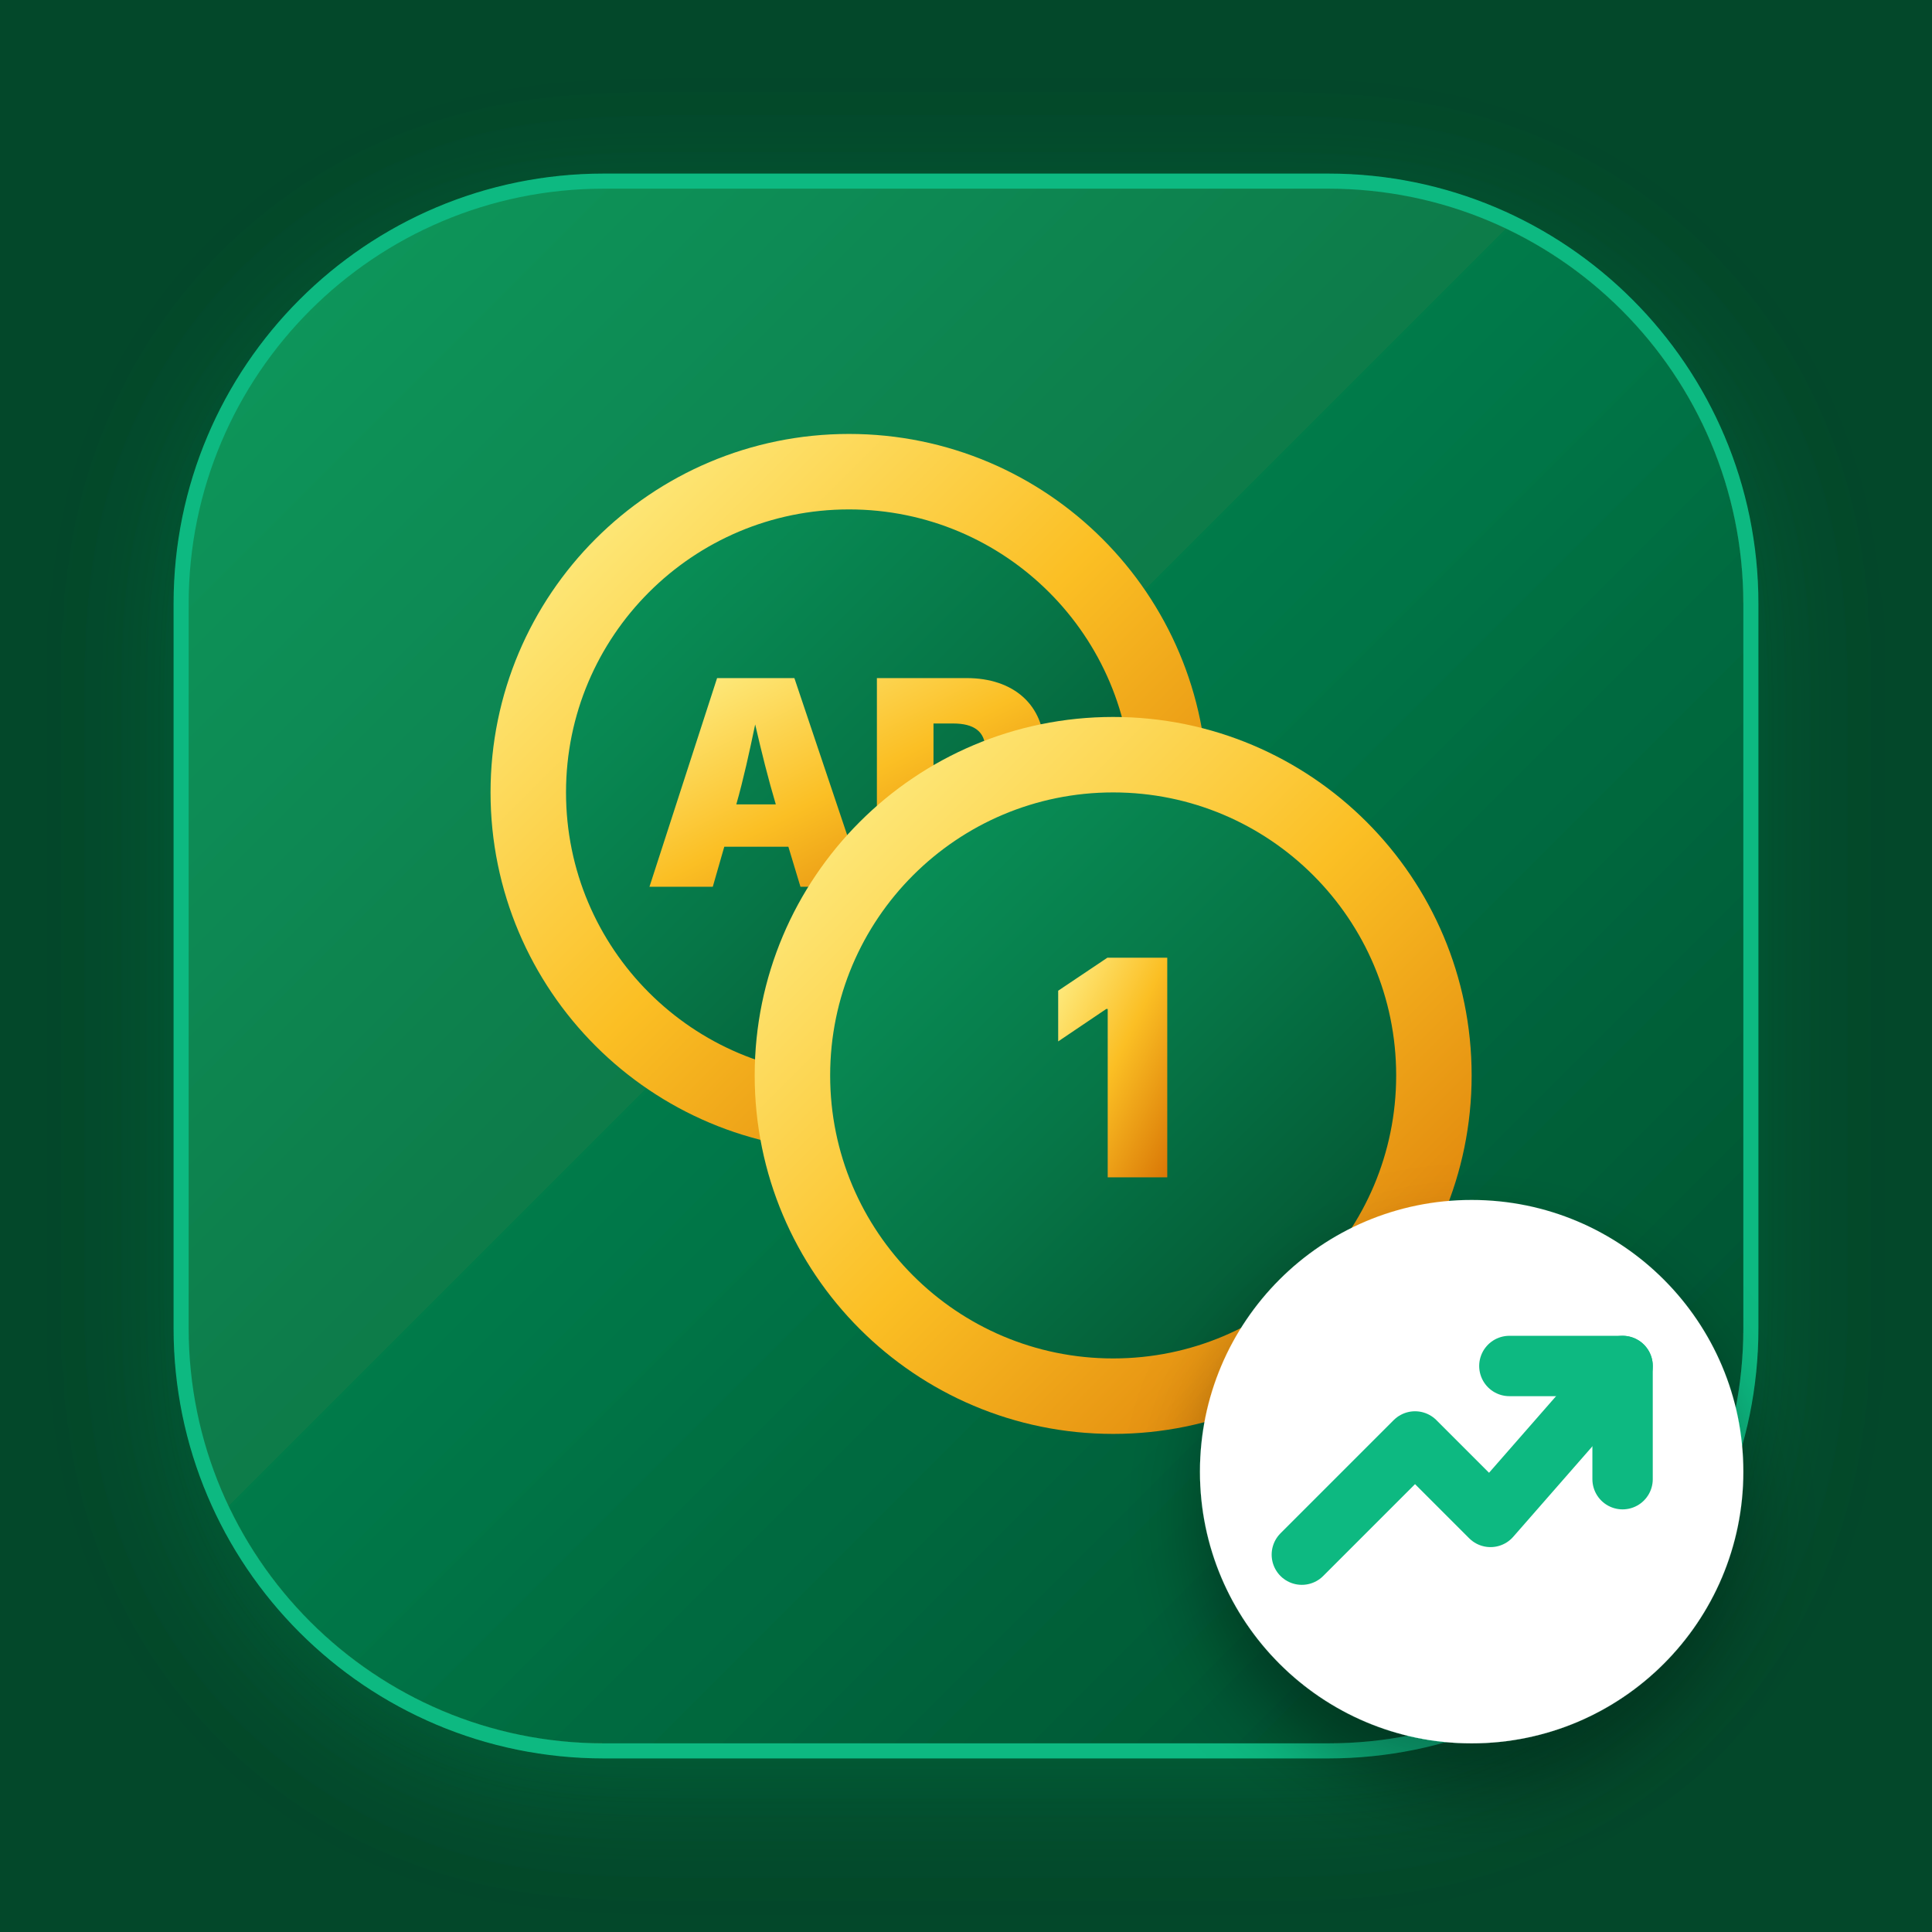
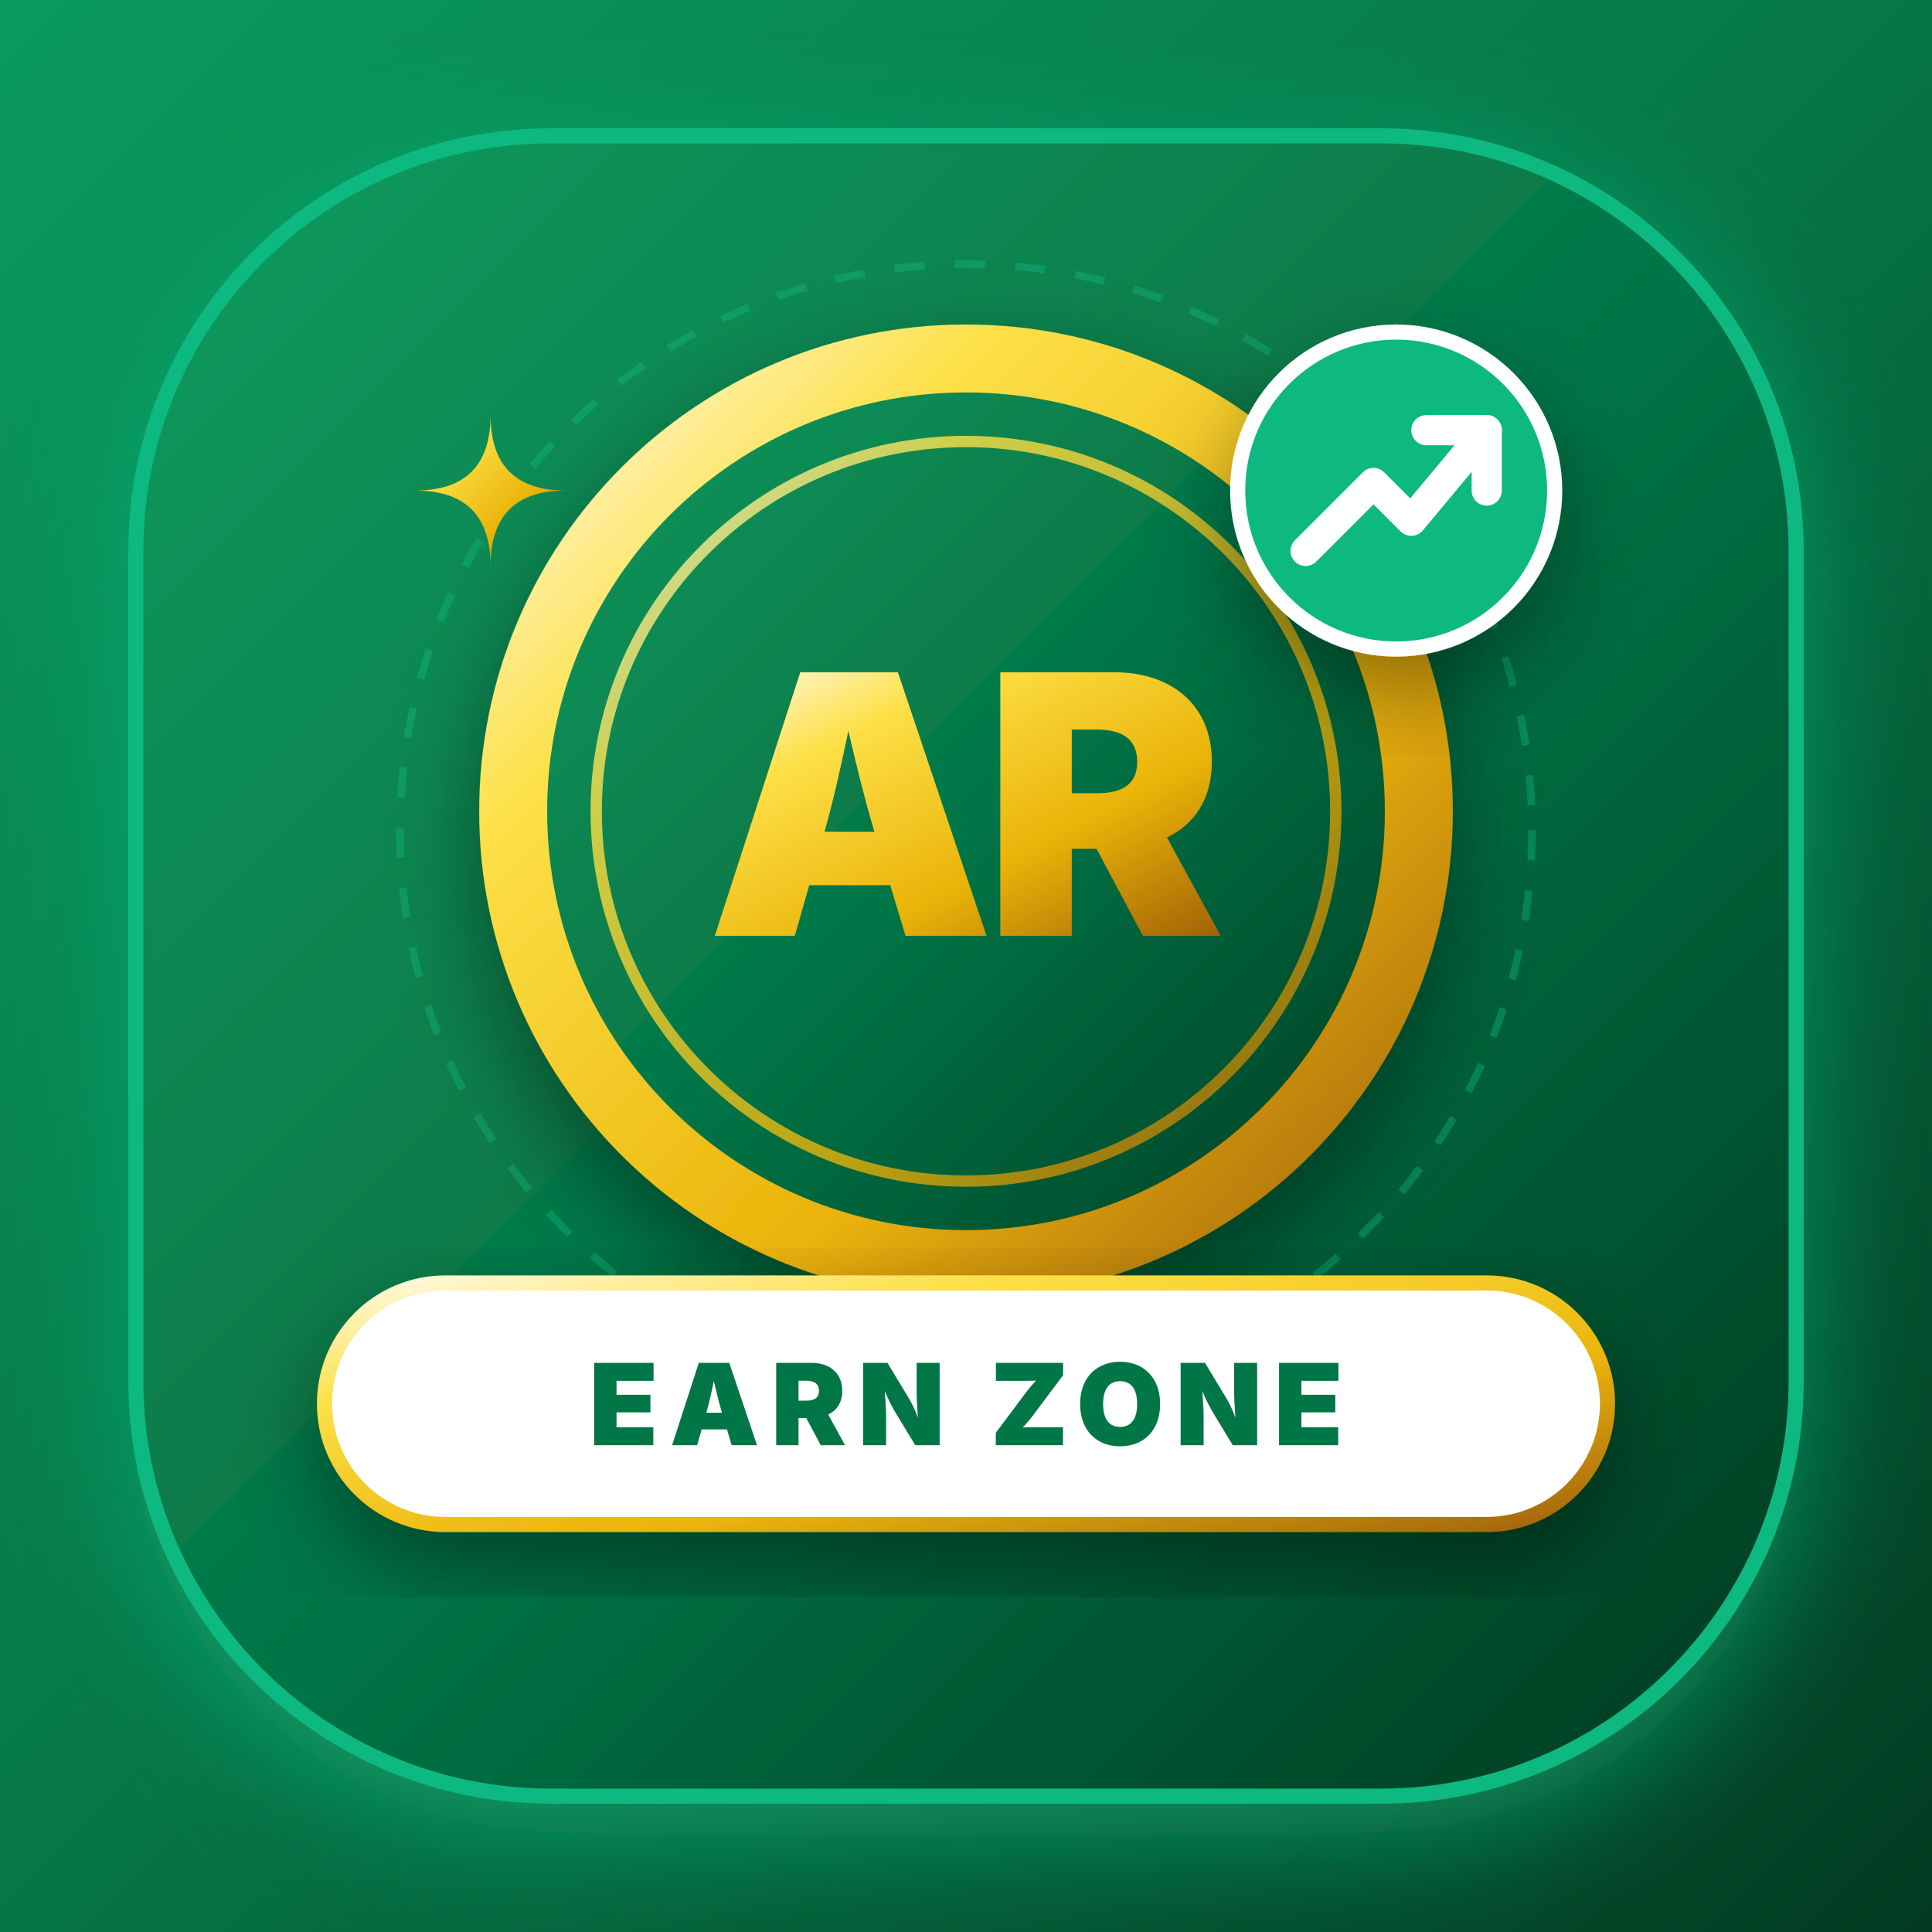
<svg xmlns="http://www.w3.org/2000/svg" viewBox="0 0 512 512" width="512" height="512">
  <defs>
    <linearGradient id="bgGrad" x1="0%" y1="0%" x2="100%" y2="100%">
      <stop offset="0%" stop-color="#0a9b5e" />
      <stop offset="50%" stop-color="#067647" />
-       <stop offset="100%" stop-color="#03482a" />
+       <stop offset="100%" stop-color="#023a20" />
    </linearGradient>
    <linearGradient id="goldGrad" x1="0%" y1="0%" x2="100%" y2="100%">
-       <stop offset="0%" stop-color="#fef08a" />
-       <stop offset="50%" stop-color="#fbbf24" />
-       <stop offset="100%" stop-color="#d97706" />
+       <stop offset="0%" stop-color="#fffbeb" />
+       <stop offset="25%" stop-color="#fde047" />
+       <stop offset="65%" stop-color="#eab308" />
+       <stop offset="100%" stop-color="#a16207" />
    </linearGradient>
-     <filter id="badgeShadow" x="-20%" y="-20%" width="140%" height="140%">
-       <feDropShadow dx="0" dy="12" stdDeviation="10" flood-color="#000000" flood-opacity="0.35" />
+     <linearGradient id="innerGold" x1="0%" y1="0%" x2="0%" y2="100%">
+       <stop offset="0%" stop-color="#ca8a04" />
+       <stop offset="100%" stop-color="#854d0e" />
+     </linearGradient>
+     <filter id="badgeShadow" x="-30%" y="-30%" width="160%" height="160%">
+       <feDropShadow dx="0" dy="10" stdDeviation="12" flood-color="#000000" flood-opacity="0.4" />
    </filter>
-     <filter id="iconGlow" x="-20%" y="-20%" width="140%" height="140%">
-       <feDropShadow dx="0" dy="8" stdDeviation="16" flood-color="#067647" flood-opacity="0.5" />
+     <filter id="coinGlow" x="-20%" y="-20%" width="140%" height="140%">
+       <feDropShadow dx="0" dy="8" stdDeviation="16" flood-color="#10b981" flood-opacity="0.6" />
    </filter>
  </defs>
-   <rect width="512" height="512" fill="#03482a" />
-   <rect x="48" y="48" width="416" height="416" rx="112" fill="url(#bgGrad)" stroke="#10b981" stroke-width="4" filter="url(#iconGlow)" />
-   <circle cx="225" cy="210" r="85" fill="url(#bgGrad)" stroke="url(#goldGrad)" stroke-width="20" />
-   <text x="225" y="235" text-anchor="middle" fill="url(#goldGrad)" font-size="76" font-weight="900" font-family="'Inter', 'Plus Jakarta Sans', system-ui, sans-serif" letter-spacing="-2">AR</text>
-   <circle cx="295" cy="285" r="85" fill="url(#bgGrad)" stroke="url(#goldGrad)" stroke-width="20" />
-   <text x="295" y="312" text-anchor="middle" fill="url(#goldGrad)" font-size="80" font-weight="900" font-family="'Inter', 'Plus Jakarta Sans', system-ui, sans-serif">1</text>
+   <rect width="512" height="512" fill="url(#bgGrad)" />
+   <rect x="36" y="36" width="440" height="440" rx="110" fill="url(#bgGrad)" stroke="#10b981" stroke-width="4" filter="url(#coinGlow)" />
+   <circle cx="256" cy="220" r="150" fill="none" stroke="#10b981" stroke-width="2" stroke-dasharray="8 8" opacity="0.4" />
+   <circle cx="256" cy="215" r="120" fill="url(#bgGrad)" stroke="url(#goldGrad)" stroke-width="18" filter="url(#badgeShadow)" />
+   <circle cx="256" cy="215" r="98" fill="none" stroke="url(#goldGrad)" stroke-width="3" opacity="0.8" />
+   <text x="256" y="248" text-anchor="middle" fill="url(#goldGrad)" font-size="96" font-weight="900" font-family="'Plus Jakarta Sans', 'Inter', system-ui, -apple-system, sans-serif" letter-spacing="-3">AR</text>
  <g filter="url(#badgeShadow)">
-     <circle cx="390" cy="390" r="72" fill="#ffffff" />
-     <path d="M345 412 L375 382 L395 402 L430 362" stroke="#10b981" stroke-width="16" stroke-linecap="round" stroke-linejoin="round" fill="none" />
-     <path d="M400 362 H430 V392" stroke="#10b981" stroke-width="16" stroke-linecap="round" stroke-linejoin="round" fill="none" />
+     <rect x="86" y="340" width="340" height="64" rx="32" fill="#ffffff" stroke="url(#goldGrad)" stroke-width="4" />
+     <text x="256" y="383" text-anchor="middle" fill="#067647" font-size="30" font-weight="900" font-family="'Plus Jakarta Sans', 'Inter', system-ui, -apple-system, sans-serif" letter-spacing="3">EARN ZONE</text>
  </g>
+   <g filter="url(#badgeShadow)">
+     <circle cx="370" cy="130" r="44" fill="#ffffff" />
+     <circle cx="370" cy="130" r="40" fill="#10b981" />
+     <path d="M346 146 L364 128 L374 138 L394 114" stroke="#ffffff" stroke-width="8" stroke-linecap="round" stroke-linejoin="round" fill="none" />
+     <path d="M378 114 H394 V130" stroke="#ffffff" stroke-width="8" stroke-linecap="round" stroke-linejoin="round" fill="none" />
+   </g>
+   <path d="M 130 110 Q 130 130 110 130 Q 130 130 130 150 Q 130 130 150 130 Q 130 130 130 110 Z" fill="url(#goldGrad)" />
</svg>
